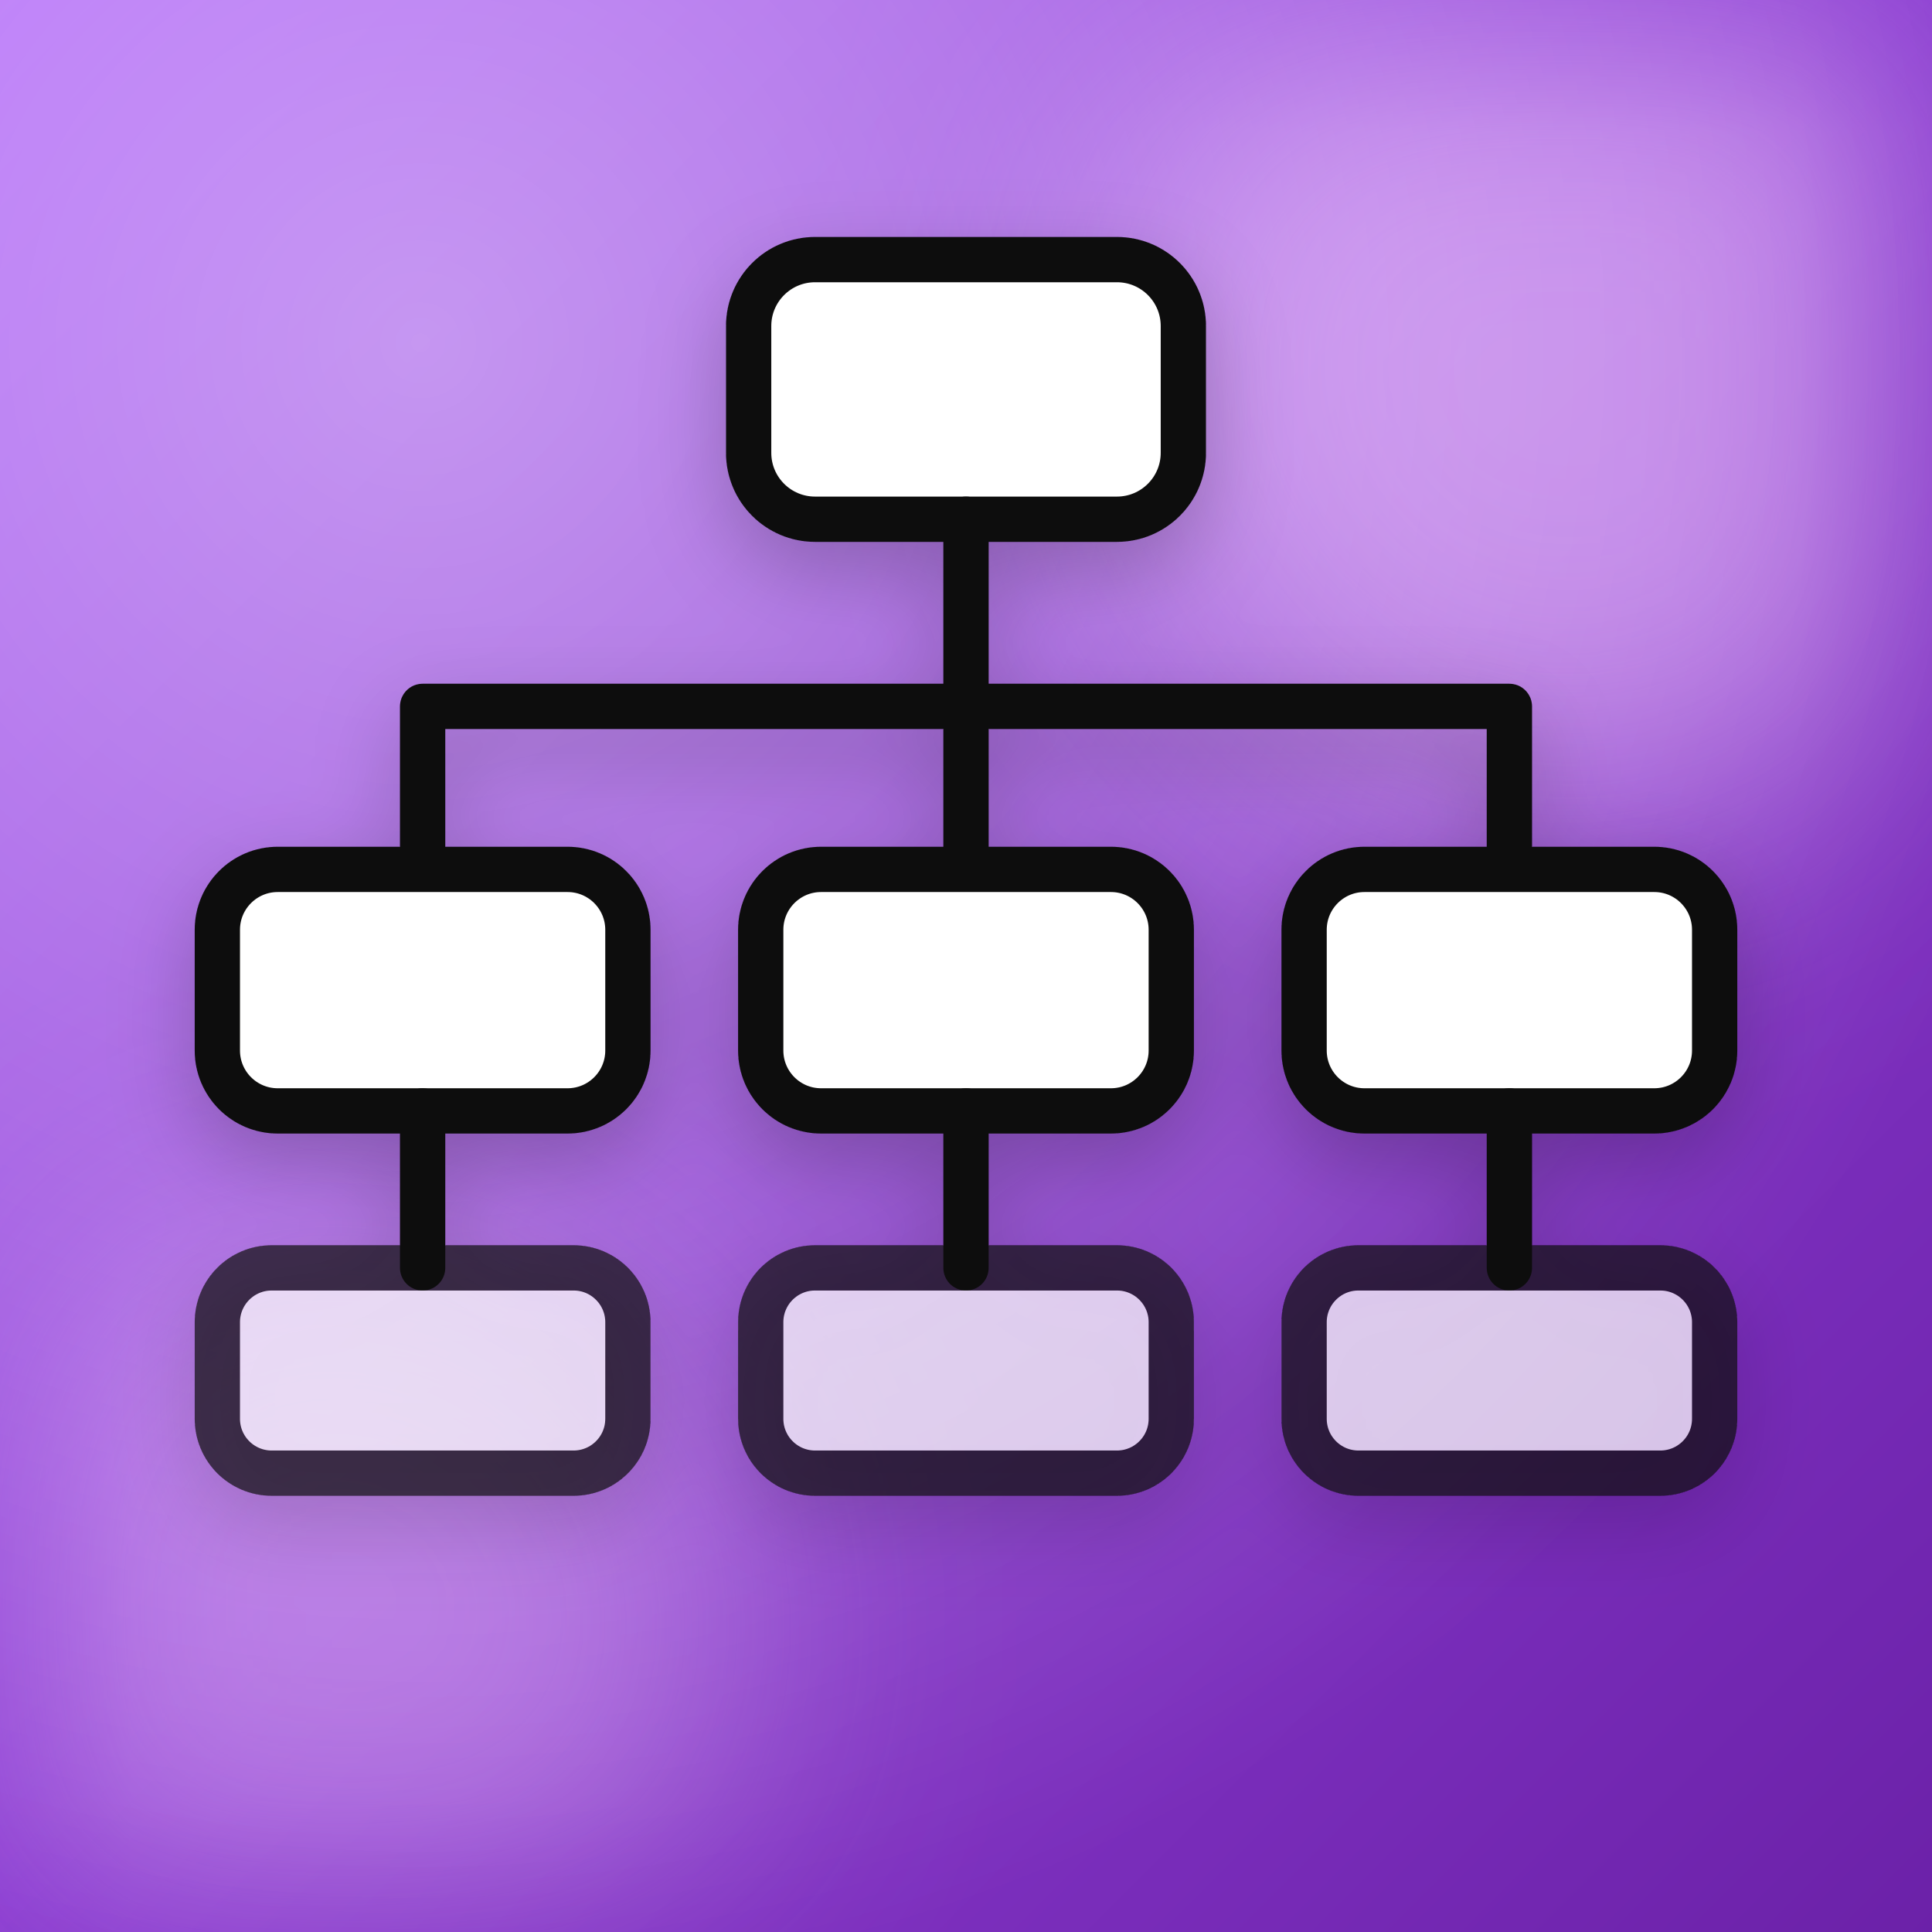
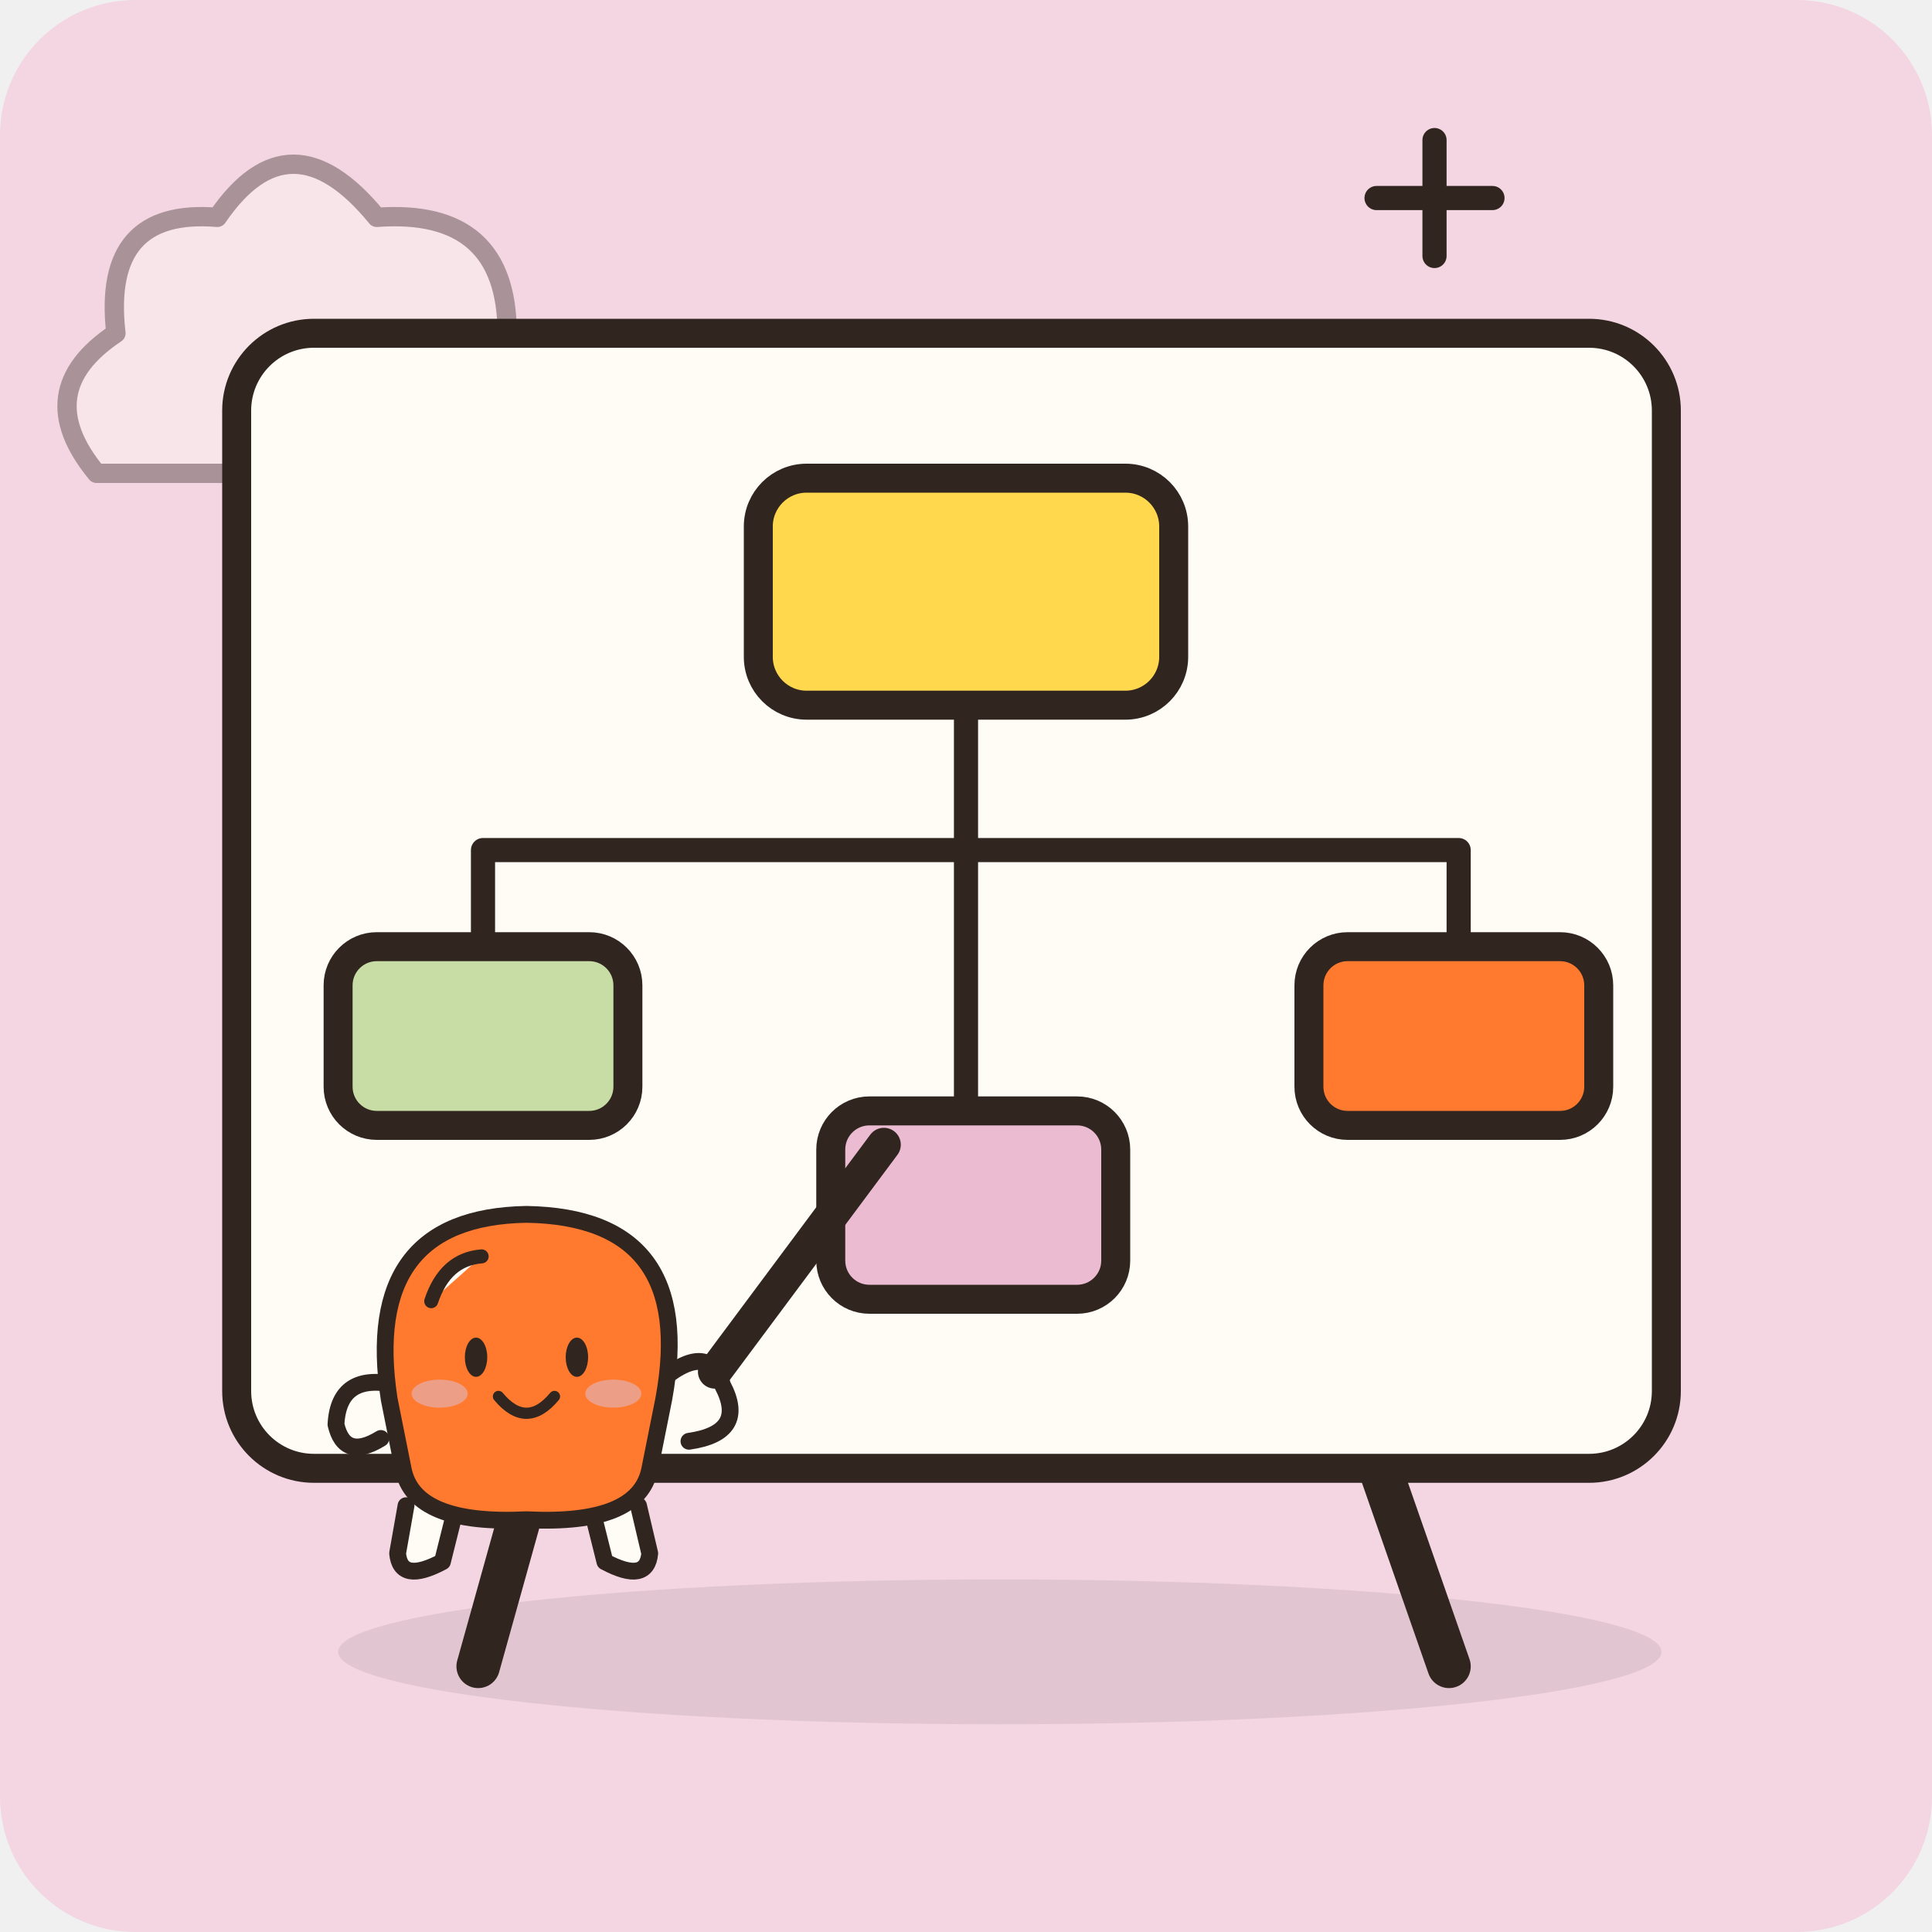
- <svg xmlns="http://www.w3.org/2000/svg" viewBox="0 0 640 640" width="640" height="640" role="img">
-   <defs>
-     <linearGradient id="g" x1="0" y1="0" x2="1" y2="1">
-       <stop offset="0" stop-color="#a855f7" />
-       <stop offset="1" stop-color="#6b21a8" />
-     </linearGradient>
-     <radialGradient id="h" cx="22%" cy="18%" r="85%">
-       <stop offset="0" stop-color="#fff" stop-opacity=".42" />
-       <stop offset="1" stop-color="#fff" stop-opacity="0" />
-     </radialGradient>
-     <filter id="b" x="-40%" y="-40%" width="180%" height="180%">
-       <feGaussianBlur stdDeviation="46" />
-     </filter>
-     <filter id="s" x="-30%" y="-30%" width="160%" height="160%">
-       <feDropShadow dx="0" dy="10" stdDeviation="14" flood-color="#000" flood-opacity=".22" />
-     </filter>
-   </defs>
-   <rect width="640" height="640" fill="url(#g)" />
-   <circle cx="520" cy="120" r="150" fill="#f0c2ff" opacity=".55" filter="url(#b)" />
-   <circle cx="110" cy="540" r="130" fill="#f0c2ff" opacity=".40" filter="url(#b)" />
-   <rect width="640" height="640" fill="url(#h)" />
-   <g filter="url(#s)" fill="none" stroke="#10100e" stroke-width="15" stroke-linecap="round" stroke-linejoin="round">
-     <rect x="248" y="86" width="144" height="86" rx="22" fill="#ffffff" />
-     <path d="M320 172v62M140 234h360M140 234v54M320 234v54M500 234v54" />
-     <rect x="72" y="288" width="136" height="80" rx="20" fill="#ffffff" />
-     <rect x="252" y="288" width="136" height="80" rx="20" fill="#ffffff" />
-     <rect x="432" y="288" width="136" height="80" rx="20" fill="#ffffff" />
-     <path d="M140 368v52M320 368v52M500 368v52" />
-     <rect x="72" y="420" width="136" height="68" rx="18" fill="#ffffff" opacity=".7" />
-     <rect x="252" y="420" width="136" height="68" rx="18" fill="#ffffff" opacity=".7" />
-     <rect x="432" y="420" width="136" height="68" rx="18" fill="#ffffff" opacity=".7" />
+ <svg xmlns="http://www.w3.org/2000/svg" viewBox="0 0 400 400" role="img" aria-labelledby="title">
+   <g stroke-linejoin="round" stroke-linecap="round">
+     <rect width="400" height="400" rx="28" fill="#F3D6E2" />
+     <ellipse cx="207" cy="342" rx="137" ry="15" fill="#30251F" opacity=".09" />
+     <g opacity=".38">
+       <path d="M20 98 Q6 81 24 69 Q21 43 45 45 Q60 23 78 45 Q105 43 105 69 Q128 82 110 98Z" fill="#FFFCF5" stroke="#30251F" stroke-width="4" stroke-linecap="round" stroke-linejoin="round" />
+     </g>
+     <path d="M111 302L99 345 M285 302L300 345" fill="none" stroke="#30251F" stroke-width="9" stroke-linecap="round" stroke-linejoin="round" />
+     <rect x="49" y="69" width="296" height="235" rx="16" fill="#FFFCF5" stroke="#30251F" stroke-width="6" />
+     <rect x="157" y="99" width="86" height="47" rx="10" fill="#FFD84D" stroke="#30251F" stroke-width="6" />
+     <path d="M200 146V176H100V195 M200 176H302V195 M200 176V231" fill="none" stroke="#30251F" stroke-width="5" stroke-linecap="round" stroke-linejoin="round" />
+     <rect x="70" y="196" width="60" height="37" rx="8" fill="#C8DDA5" stroke="#30251F" stroke-width="6" />
+     <rect x="271" y="196" width="60" height="37" rx="8" fill="#FF7A2F" stroke="#30251F" stroke-width="6" />
+     <rect x="172" y="230" width="59" height="39" rx="8" fill="#EABBD1" stroke="#30251F" stroke-width="6" />
+     <g transform="translate(109 281) scale(0.58)">
+       <path d="M-25 53 L-30 73 Q-45 81 -46 70 L-43 53" fill="#FFFCF5" stroke="#30251F" stroke-width="6" stroke-linecap="round" stroke-linejoin="round" />
+       <path d="M23 53 L28 73 Q43 81 44 70 L40 53" fill="#FFFCF5" stroke="#30251F" stroke-width="6" stroke-linecap="round" stroke-linejoin="round" />
+       <path d="M-46 10 Q-67 5 -68 24 Q-65 37 -52 29" fill="#FFFCF5" stroke="#30251F" stroke-width="6" stroke-linecap="round" stroke-linejoin="round" />
+       <path d="M46 10 Q65 -7 70 10 Q79 27 58 30" fill="#FFFCF5" stroke="#30251F" stroke-width="6" stroke-linecap="round" stroke-linejoin="round" />
+       <path d="M-49 15 Q-59 -50 0 -51 Q61 -50 49 15 L44 40 Q40 60 0 58 Q-40 60 -44 40 Z" fill="#FF7A2F" stroke="#30251F" stroke-width="6" stroke-linecap="round" stroke-linejoin="round" />
+       <path d="M-34 -20 Q-29 -35 -16 -36" fill="#FFFCF5" stroke="#30251F" stroke-width="5" stroke-linecap="round" stroke-linejoin="round" />
+       <g transform="translate(0 0) scale(1)">
+         <ellipse cx="-18" cy="0" rx="4" ry="7" fill="#30251F" />
+         <ellipse cx="18" cy="0" rx="4" ry="7" fill="#30251F" />
+         <ellipse cx="-31" cy="13" rx="10" ry="5" fill="#ED9E87" />
+         <ellipse cx="31" cy="13" rx="10" ry="5" fill="#ED9E87" />
+         <path d="M-10 14 Q0 26 10 14" fill="none" stroke="#30251F" stroke-width="4" stroke-linecap="round" stroke-linejoin="round" />
+       </g>
+     </g>
+     <path d="M148 284L183 237" fill="none" stroke="#30251F" stroke-width="7" stroke-linecap="round" stroke-linejoin="round" />
+     <path d="M297 29V53 M285 41H309" fill="none" stroke="#30251F" stroke-width="5" stroke-linecap="round" stroke-linejoin="round" />
  </g>
</svg>
